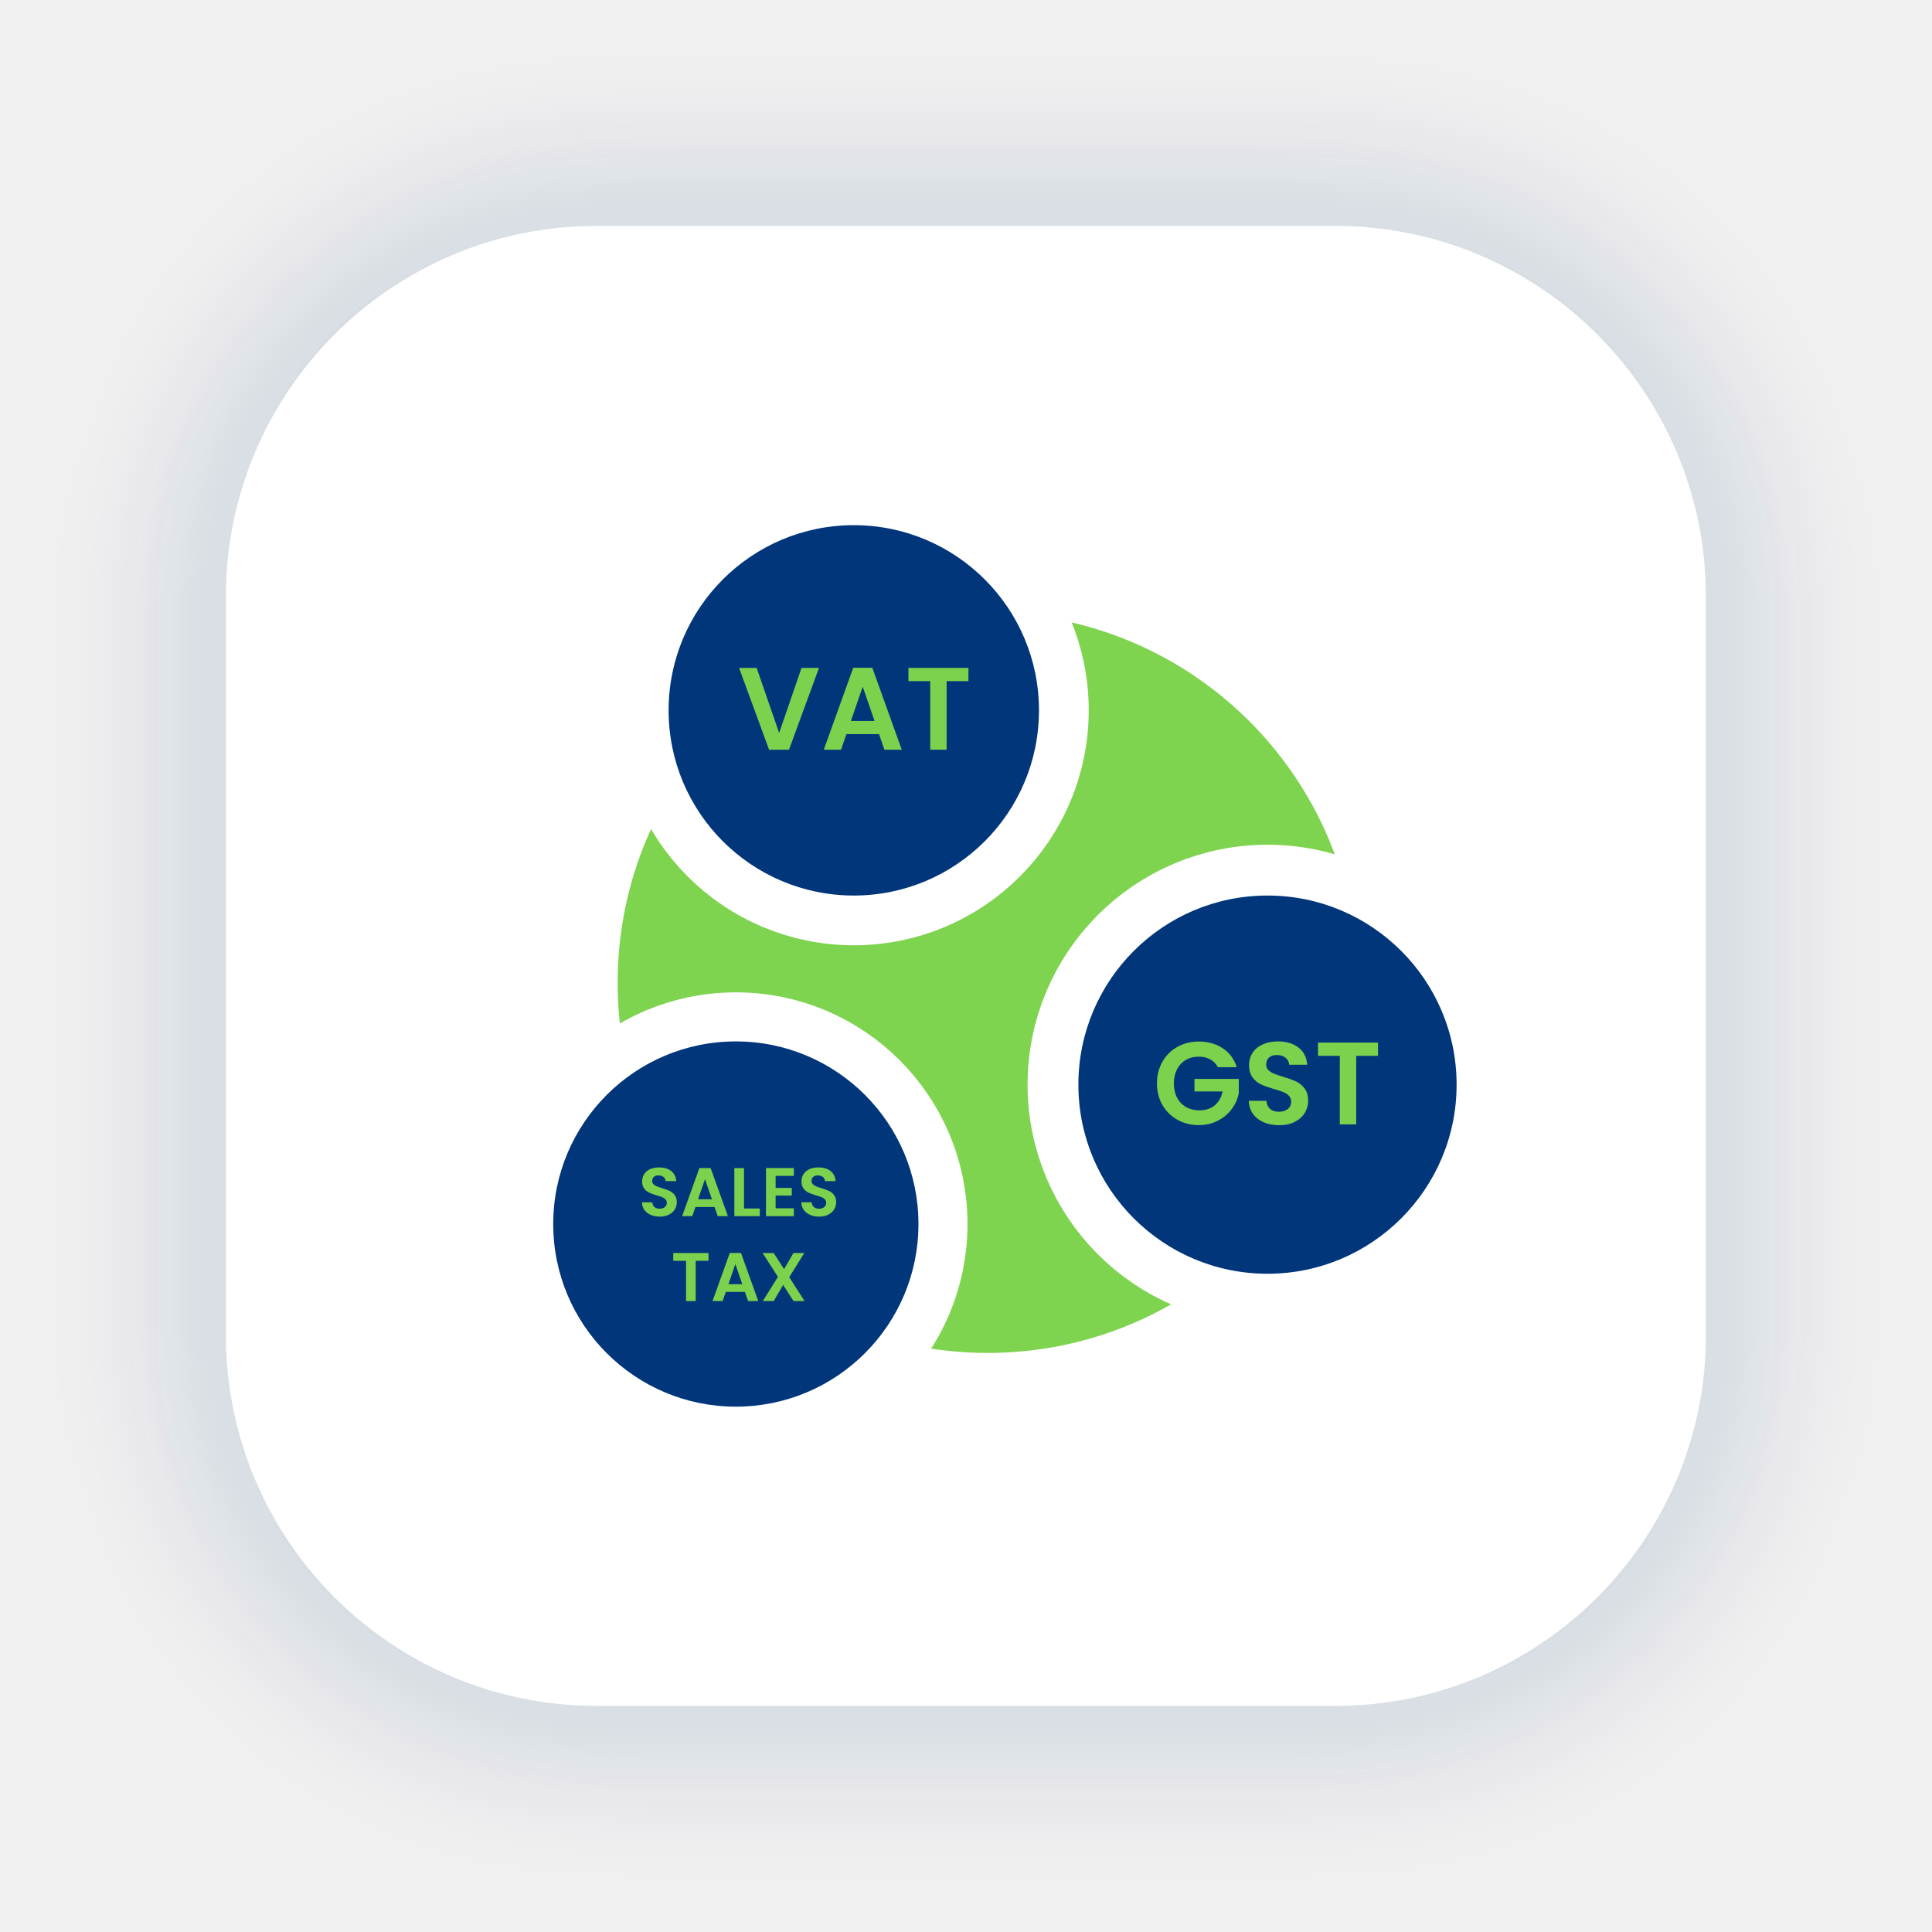
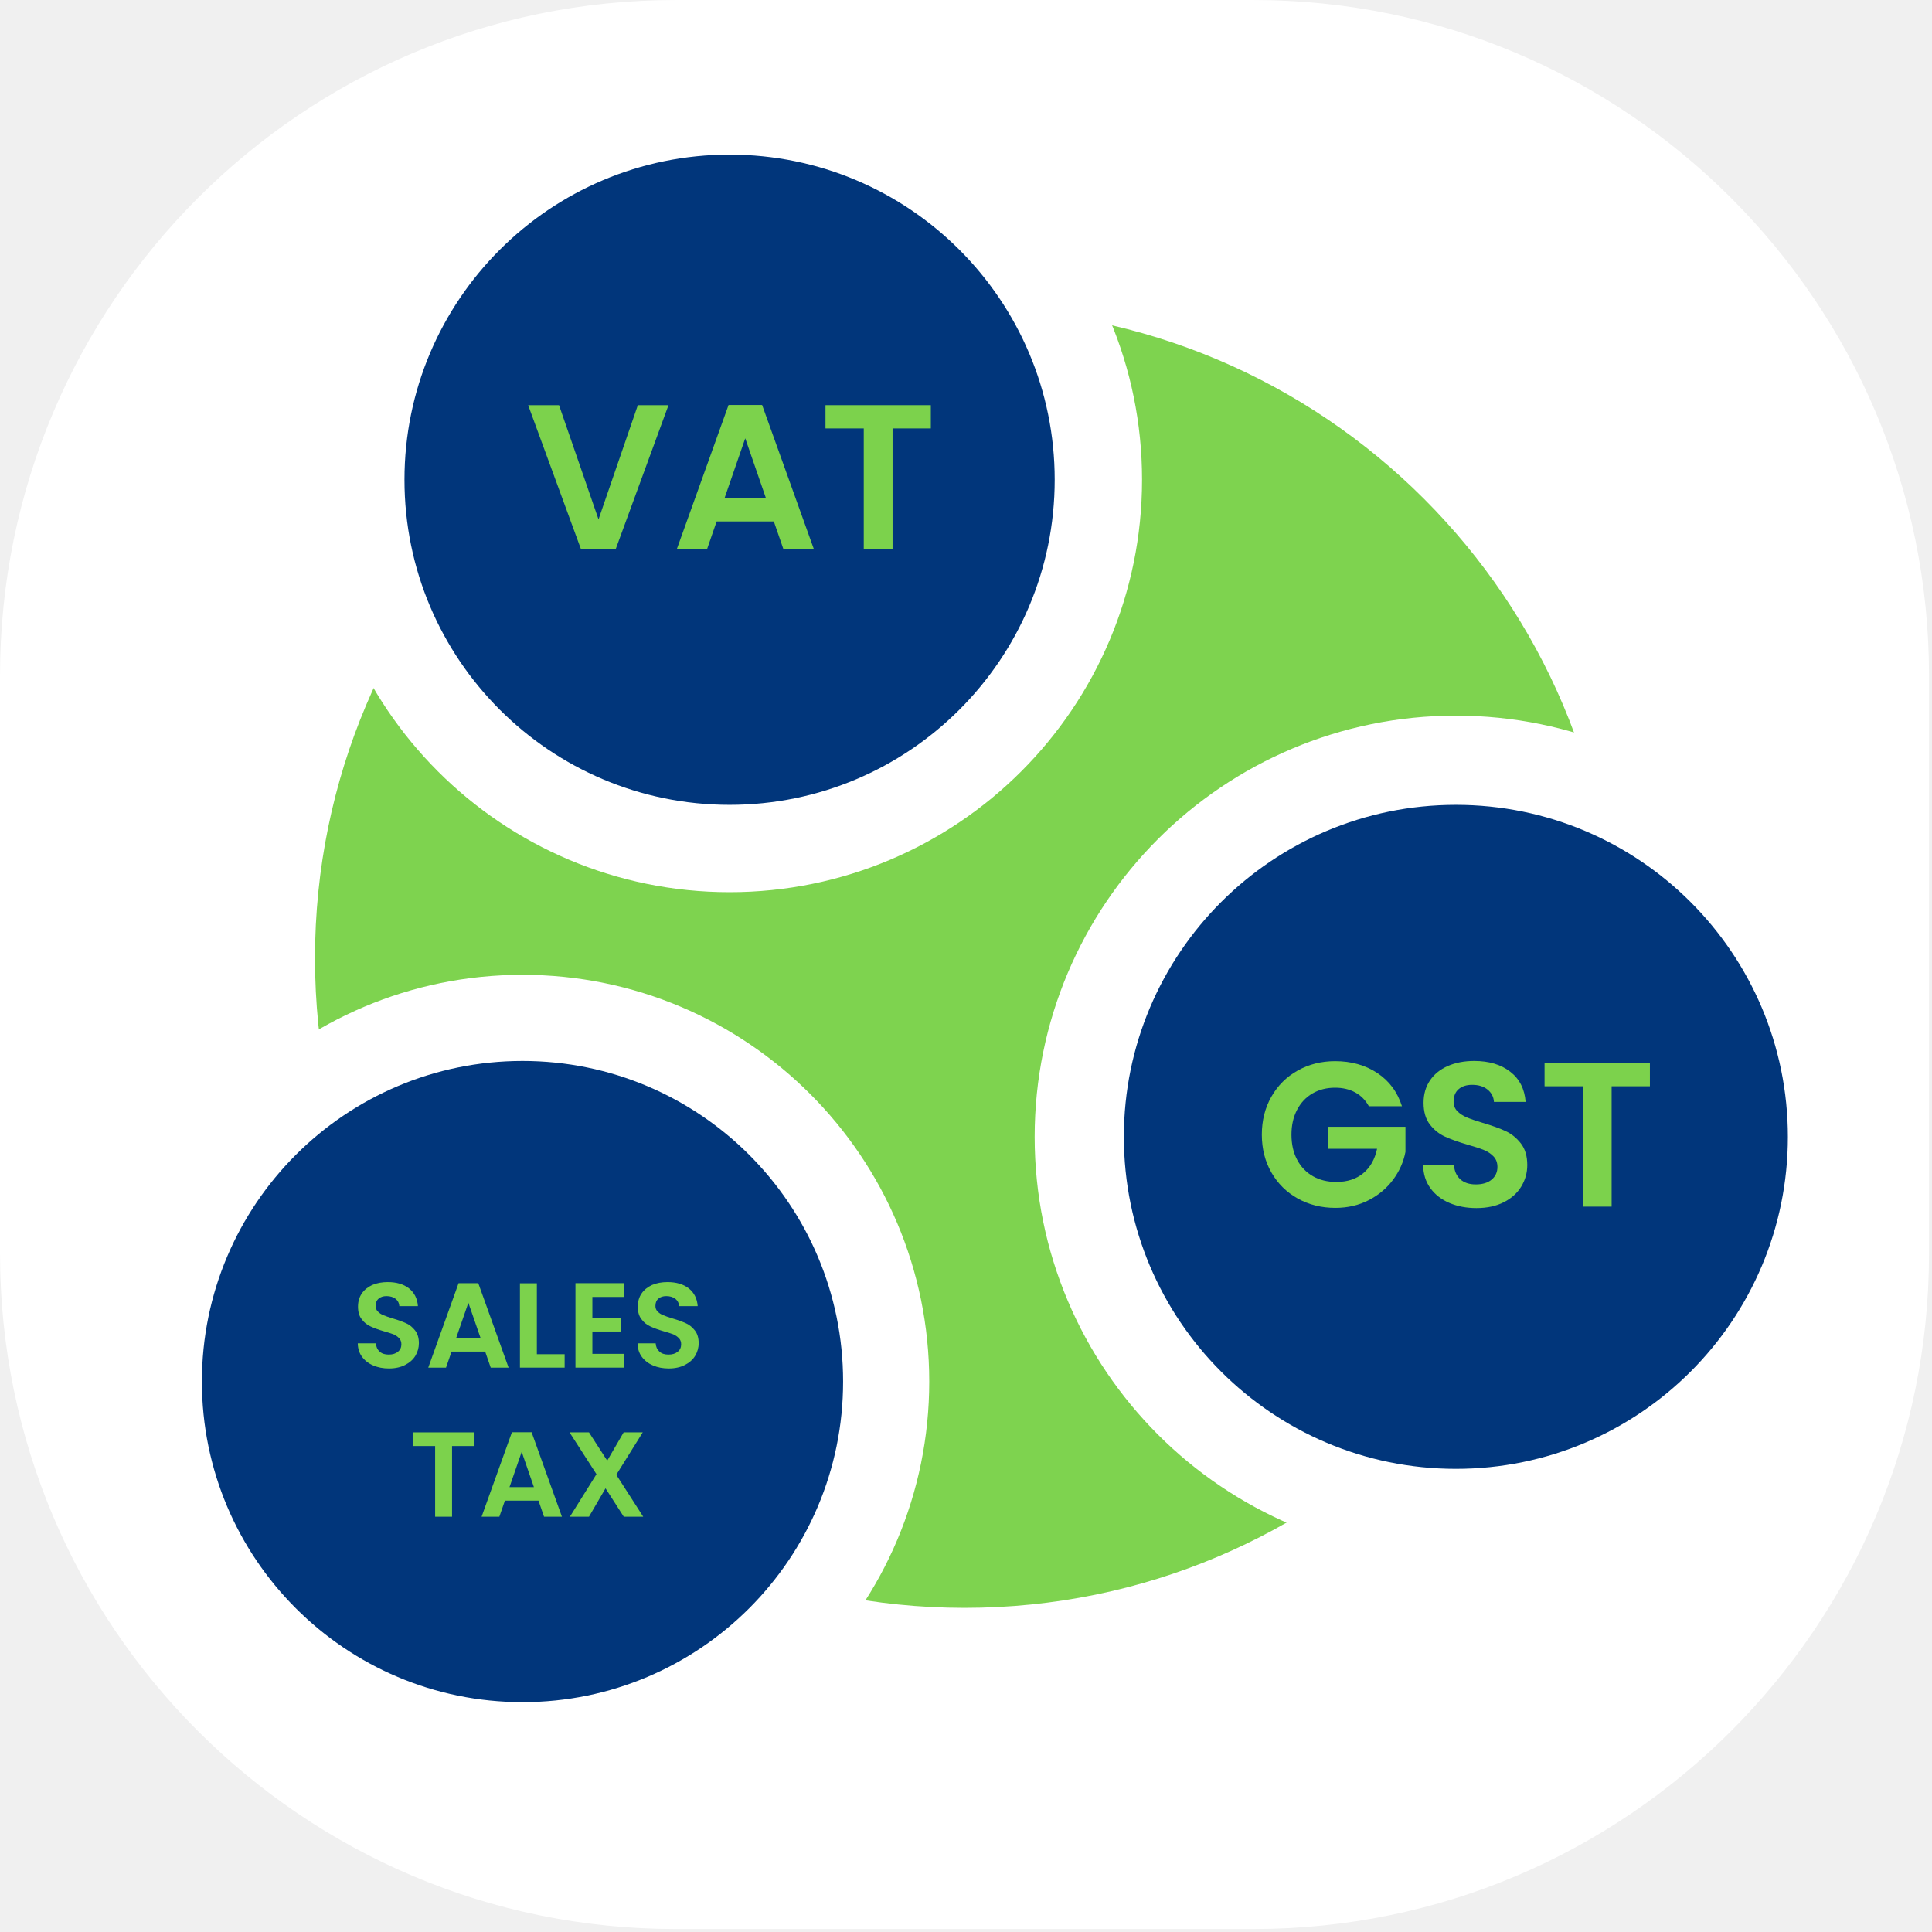
- <svg xmlns="http://www.w3.org/2000/svg" width="100%" height="100%" viewBox="0 0 494 494" version="1.1" xml:space="preserve" style="fill-rule:evenodd;clip-rule:evenodd;stroke-linejoin:round;stroke-miterlimit:0.73;">
+ <svg xmlns="http://www.w3.org/2000/svg" width="100%" height="100%" viewBox="0 0 379 379" version="1.1" xml:space="preserve" style="fill-rule:evenodd;clip-rule:evenodd;stroke-linejoin:round;stroke-miterlimit:0.73;">
  <g>
    <g>
-       <g style="filter:url(#_Effect1);">
-         <path d="M435.953,152.488L435.953,341.465C435.953,393.614 393.614,435.953 341.465,435.953L152.488,435.953C100.339,435.953 58,393.614 58,341.465L58,152.488C58,100.339 100.339,58 152.488,58L341.465,58C393.614,58 435.953,100.339 435.953,152.488Z" style="fill:none;stroke:rgb(1,55,125);stroke-opacity:0.2;stroke-width:20px;" />
-       </g>
-       <path d="M435.953,152.488L435.953,341.465C435.953,393.614 393.614,435.953 341.465,435.953L152.488,435.953C100.339,435.953 58,393.614 58,341.465L58,152.488C58,100.339 100.339,58 152.488,58L341.465,58C393.614,58 435.953,100.339 435.953,152.488Z" style="fill:white;stroke:white;stroke-width:0.46px;" />
+       <path d="M378.185,132.516L378.185,245.902C378.185,318.911 318.911,378.185 245.902,378.185L132.516,378.185C59.507,378.185 0.232,318.911 0.232,245.902L0.232,132.516C0.232,59.507 59.507,0.232 132.516,0.232L245.902,0.232C318.911,0.232 378.185,59.507 378.185,132.516Z" style="fill:white;stroke:white;stroke-width:0.46px;" />
    </g>
    <g>
-       <circle cx="252.545" cy="251.319" r="94.617" style="fill:rgb(126,211,79);" />
-       <circle cx="218.31" cy="181.633" r="47.35" style="fill:none;stroke:white;stroke-width:25.44px;stroke-linecap:round;stroke-miterlimit:0.349;" />
-       <circle cx="218.31" cy="181.633" r="47.35" style="fill:rgb(1,54,123);" />
-       <circle cx="188.15" cy="312.977" r="46.694" style="fill:none;stroke:white;stroke-width:25.09px;stroke-linecap:round;stroke-miterlimit:0.349;" />
-       <circle cx="188.15" cy="312.977" r="46.694" style="fill:rgb(1,54,123);" />
-       <circle cx="324.09" cy="277.337" r="48.354" style="fill:none;stroke:white;stroke-width:25.98px;stroke-linecap:round;stroke-miterlimit:0.349;" />
-       <circle cx="324.09" cy="277.337" r="48.354" style="fill:rgb(1,54,123);" />
-       <path d="M311.413,272.877C310.933,271.998 310.274,271.328 309.435,270.869C308.596,270.409 307.617,270.179 306.498,270.179C305.26,270.179 304.161,270.459 303.202,271.019C302.243,271.578 301.493,272.377 300.954,273.416C300.415,274.455 300.145,275.654 300.145,277.012C300.145,278.411 300.42,279.629 300.969,280.668C301.518,281.707 302.283,282.506 303.262,283.066C304.241,283.625 305.379,283.905 306.678,283.905C308.276,283.905 309.585,283.48 310.604,282.631C311.623,281.782 312.292,280.598 312.612,279.08L305.419,279.08L305.419,275.873L316.747,275.873L316.747,279.53C316.468,280.988 315.868,282.337 314.949,283.575C314.03,284.814 312.846,285.808 311.398,286.557C309.95,287.306 308.326,287.681 306.528,287.681C304.51,287.681 302.687,287.226 301.059,286.317C299.431,285.408 298.152,284.145 297.223,282.526C296.294,280.908 295.829,279.07 295.829,277.012C295.829,274.954 296.294,273.111 297.223,271.483C298.152,269.855 299.431,268.586 301.059,267.677C302.687,266.768 304.5,266.314 306.498,266.314C308.856,266.314 310.904,266.888 312.642,268.037C314.38,269.186 315.579,270.799 316.238,272.877L311.413,272.877Z" style="fill:rgb(124,210,76);fill-rule:nonzero;" />
-       <path d="M327.086,287.711C325.628,287.711 324.314,287.461 323.146,286.962C321.977,286.462 321.053,285.743 320.374,284.804C319.694,283.865 319.345,282.756 319.325,281.478L323.82,281.478C323.88,282.337 324.184,283.016 324.734,283.515C325.283,284.015 326.038,284.265 326.996,284.265C327.975,284.265 328.745,284.03 329.304,283.56C329.863,283.091 330.143,282.476 330.143,281.717C330.143,281.098 329.953,280.588 329.574,280.189C329.194,279.789 328.72,279.475 328.15,279.245C327.581,279.015 326.797,278.76 325.798,278.481C324.439,278.081 323.335,277.687 322.486,277.297C321.637,276.907 320.908,276.318 320.299,275.529C319.689,274.74 319.385,273.686 319.385,272.367C319.385,271.128 319.694,270.05 320.314,269.131C320.933,268.212 321.802,267.507 322.921,267.018C324.04,266.528 325.318,266.284 326.757,266.284C328.914,266.284 330.668,266.808 332.016,267.857C333.365,268.906 334.109,270.369 334.249,272.247L329.634,272.247C329.594,271.528 329.289,270.934 328.72,270.464C328.15,269.995 327.396,269.76 326.457,269.76C325.638,269.76 324.984,269.97 324.494,270.389C324.005,270.809 323.76,271.418 323.76,272.217C323.76,272.777 323.945,273.241 324.314,273.611C324.684,273.98 325.143,274.28 325.693,274.51C326.242,274.74 327.016,275.004 328.015,275.304C329.374,275.704 330.483,276.103 331.342,276.503C332.201,276.902 332.94,277.502 333.56,278.301C334.179,279.1 334.489,280.149 334.489,281.448C334.489,282.566 334.199,283.605 333.619,284.564C333.04,285.523 332.191,286.287 331.072,286.857C329.953,287.426 328.625,287.711 327.086,287.711Z" style="fill:rgb(124,210,76);fill-rule:nonzero;" />
-       <path d="M352.35,266.583L352.35,269.97L346.776,269.97L346.776,287.501L342.58,287.501L342.58,269.97L337.006,269.97L337.006,266.583L352.35,266.583Z" style="fill:rgb(124,210,76);fill-rule:nonzero;" />
-       <g transform="matrix(0.187171,0,0,0.187171,-5074.37,-31271.9)">
+       <circle cx="189.234" cy="187.971" r="127.441" style="fill:rgb(126,211,79);" />
+       <circle cx="143.123" cy="94.11" r="63.777" style="fill:none;stroke:white;stroke-width:34.27px;stroke-linecap:round;stroke-miterlimit:0.349;" />
+       <circle cx="143.123" cy="94.11" r="63.777" style="fill:rgb(1,54,123);" />
+       <circle cx="102.499" cy="271.019" r="62.892" style="fill:none;stroke:white;stroke-width:33.8px;stroke-linecap:round;stroke-miterlimit:0.349;" />
+       <circle cx="102.499" cy="271.019" r="62.892" style="fill:rgb(1,54,123);" />
+       <circle cx="285.598" cy="223.016" r="65.129" style="fill:none;stroke:white;stroke-width:35px;stroke-linecap:round;stroke-miterlimit:0.349;" />
+       <circle cx="285.598" cy="223.016" r="65.129" style="fill:rgb(1,54,123);" />
+       <path d="M268.523,217.007C267.877,215.823 266.989,214.922 265.859,214.303C264.729,213.684 263.41,213.375 261.904,213.375C260.235,213.375 258.755,213.751 257.463,214.505C256.172,215.258 255.163,216.335 254.436,217.734C253.71,219.133 253.346,220.748 253.346,222.578C253.346,224.461 253.716,226.103 254.456,227.502C255.196,228.902 256.226,229.978 257.544,230.731C258.863,231.485 260.397,231.862 262.146,231.862C264.299,231.862 266.061,231.29 267.433,230.146C268.806,229.002 269.707,227.408 270.138,225.363L260.45,225.363L260.45,221.044L275.708,221.044L275.708,225.968C275.331,227.933 274.524,229.749 273.286,231.418C272.048,233.086 270.454,234.425 268.503,235.434C266.552,236.443 264.366,236.948 261.944,236.948C259.226,236.948 256.771,236.335 254.577,235.111C252.384,233.887 250.662,232.185 249.411,230.005C248.159,227.825 247.534,225.349 247.534,222.578C247.534,219.806 248.159,217.324 249.411,215.131C250.662,212.937 252.384,211.229 254.577,210.004C256.771,208.78 259.213,208.168 261.904,208.168C265.079,208.168 267.837,208.941 270.178,210.489C272.519,212.036 274.134,214.209 275.022,217.007L268.523,217.007Z" style="fill:rgb(124,210,76);fill-rule:nonzero;" />
+       <path d="M289.634,236.988C287.67,236.988 285.9,236.652 284.326,235.979C282.752,235.306 281.507,234.337 280.592,233.073C279.677,231.808 279.206,230.314 279.18,228.592L285.234,228.592C285.315,229.749 285.725,230.664 286.465,231.337C287.205,232.01 288.221,232.346 289.513,232.346C290.831,232.346 291.867,232.03 292.621,231.397C293.374,230.765 293.751,229.938 293.751,228.915C293.751,228.081 293.495,227.395 292.984,226.856C292.473,226.318 291.834,225.894 291.067,225.585C290.3,225.275 289.244,224.932 287.898,224.556C286.068,224.017 284.582,223.486 283.438,222.961C282.294,222.436 281.312,221.643 280.491,220.58C279.671,219.517 279.26,218.097 279.26,216.321C279.26,214.653 279.677,213.2 280.512,211.962C281.346,210.724 282.516,209.775 284.023,209.116C285.53,208.457 287.252,208.127 289.19,208.127C292.096,208.127 294.458,208.834 296.274,210.246C298.09,211.659 299.093,213.63 299.281,216.16L293.065,216.16C293.011,215.191 292.601,214.39 291.834,213.758C291.067,213.126 290.051,212.81 288.786,212.81C287.683,212.81 286.802,213.092 286.142,213.657C285.483,214.222 285.153,215.043 285.153,216.119C285.153,216.873 285.402,217.499 285.9,217.996C286.398,218.494 287.017,218.898 287.757,219.207C288.497,219.517 289.54,219.873 290.885,220.277C292.715,220.815 294.209,221.353 295.366,221.892C296.523,222.43 297.518,223.237 298.353,224.313C299.187,225.39 299.604,226.803 299.604,228.552C299.604,230.059 299.214,231.458 298.433,232.75C297.653,234.041 296.509,235.071 295.002,235.838C293.495,236.604 291.706,236.988 289.634,236.988Z" style="fill:rgb(124,210,76);fill-rule:nonzero;" />
+       <path d="M323.661,208.531L323.661,213.092L316.153,213.092L316.153,236.705L310.502,236.705L310.502,213.092L302.995,213.092L302.995,208.531L323.661,208.531Z" style="fill:rgb(124,210,76);fill-rule:nonzero;" />
+       <g transform="matrix(0.252102,0,0,0.252102,-6985.62,-42270.9)">
        <g transform="matrix(94.0002,0,0,94.0002,27983.1,168738)">
          <path d="M0.31,0.007C0.261,0.007 0.218,-0.001 0.179,-0.018C0.139,-0.035 0.109,-0.059 0.086,-0.09C0.063,-0.121 0.052,-0.158 0.051,-0.201L0.201,-0.201C0.203,-0.172 0.213,-0.15 0.232,-0.133C0.25,-0.116 0.275,-0.108 0.307,-0.108C0.34,-0.108 0.365,-0.116 0.384,-0.132C0.403,-0.147 0.412,-0.168 0.412,-0.193C0.412,-0.214 0.406,-0.231 0.393,-0.244C0.38,-0.257 0.365,-0.268 0.346,-0.276C0.327,-0.283 0.3,-0.292 0.267,-0.301C0.222,-0.314 0.185,-0.328 0.157,-0.341C0.128,-0.354 0.104,-0.373 0.084,-0.4C0.063,-0.426 0.053,-0.461 0.053,-0.505C0.053,-0.546 0.063,-0.582 0.084,-0.613C0.105,-0.644 0.134,-0.667 0.171,-0.684C0.208,-0.7 0.251,-0.708 0.299,-0.708C0.371,-0.708 0.43,-0.691 0.475,-0.656C0.52,-0.62 0.544,-0.572 0.549,-0.509L0.395,-0.509C0.394,-0.533 0.384,-0.553 0.365,-0.569C0.345,-0.584 0.32,-0.592 0.289,-0.592C0.262,-0.592 0.24,-0.585 0.224,-0.571C0.207,-0.557 0.199,-0.537 0.199,-0.51C0.199,-0.491 0.205,-0.476 0.218,-0.464C0.23,-0.451 0.245,-0.441 0.264,-0.434C0.282,-0.426 0.308,-0.417 0.341,-0.407C0.386,-0.394 0.423,-0.38 0.452,-0.367C0.481,-0.354 0.505,-0.334 0.526,-0.307C0.547,-0.28 0.557,-0.245 0.557,-0.202C0.557,-0.165 0.547,-0.13 0.528,-0.098C0.509,-0.066 0.48,-0.041 0.443,-0.022C0.406,-0.003 0.361,0.007 0.31,0.007Z" style="fill:rgb(124,210,76);fill-rule:nonzero;" />
        </g>
        <g transform="matrix(94.0002,0,0,94.0002,28040.3,168738)">
          <path d="M0.497,-0.133L0.219,-0.133L0.173,-0L0.026,-0L0.277,-0.699L0.44,-0.699L0.691,-0L0.543,-0L0.497,-0.133ZM0.459,-0.245L0.358,-0.537L0.257,-0.245L0.459,-0.245Z" style="fill:rgb(124,210,76);fill-rule:nonzero;" />
        </g>
        <g transform="matrix(94.0002,0,0,94.0002,28107.6,168738)">
          <path d="M0.209,-0.111L0.439,-0.111L0.439,-0L0.069,-0L0.069,-0.698L0.209,-0.698L0.209,-0.111Z" style="fill:rgb(124,210,76);fill-rule:nonzero;" />
        </g>
        <g transform="matrix(94.0002,0,0,94.0002,28150.8,168738)">
          <path d="M0.209,-0.585L0.209,-0.41L0.444,-0.41L0.444,-0.299L0.209,-0.299L0.209,-0.114L0.474,-0.114L0.474,-0L0.069,-0L0.069,-0.699L0.474,-0.699L0.474,-0.585L0.209,-0.585Z" style="fill:rgb(124,210,76);fill-rule:nonzero;" />
        </g>
        <g transform="matrix(94.0002,0,0,94.0002,28200.8,168738)">
          <path d="M0.31,0.007C0.261,0.007 0.218,-0.001 0.179,-0.018C0.139,-0.035 0.109,-0.059 0.086,-0.09C0.063,-0.121 0.052,-0.158 0.051,-0.201L0.201,-0.201C0.203,-0.172 0.213,-0.15 0.232,-0.133C0.25,-0.116 0.275,-0.108 0.307,-0.108C0.34,-0.108 0.365,-0.116 0.384,-0.132C0.403,-0.147 0.412,-0.168 0.412,-0.193C0.412,-0.214 0.406,-0.231 0.393,-0.244C0.38,-0.257 0.365,-0.268 0.346,-0.276C0.327,-0.283 0.3,-0.292 0.267,-0.301C0.222,-0.314 0.185,-0.328 0.157,-0.341C0.128,-0.354 0.104,-0.373 0.084,-0.4C0.063,-0.426 0.053,-0.461 0.053,-0.505C0.053,-0.546 0.063,-0.582 0.084,-0.613C0.105,-0.644 0.134,-0.667 0.171,-0.684C0.208,-0.7 0.251,-0.708 0.299,-0.708C0.371,-0.708 0.43,-0.691 0.475,-0.656C0.52,-0.62 0.544,-0.572 0.549,-0.509L0.395,-0.509C0.394,-0.533 0.384,-0.553 0.365,-0.569C0.345,-0.584 0.32,-0.592 0.289,-0.592C0.262,-0.592 0.24,-0.585 0.224,-0.571C0.207,-0.557 0.199,-0.537 0.199,-0.51C0.199,-0.491 0.205,-0.476 0.218,-0.464C0.23,-0.451 0.245,-0.441 0.264,-0.434C0.282,-0.426 0.308,-0.417 0.341,-0.407C0.386,-0.394 0.423,-0.38 0.452,-0.367C0.481,-0.354 0.505,-0.334 0.526,-0.307C0.547,-0.28 0.557,-0.245 0.557,-0.202C0.557,-0.165 0.547,-0.13 0.528,-0.098C0.509,-0.066 0.48,-0.041 0.443,-0.022C0.406,-0.003 0.361,0.007 0.31,0.007Z" style="fill:rgb(124,210,76);fill-rule:nonzero;" />
        </g>
        <g transform="matrix(94.0002,0,0,94.0002,28027.6,168854)">
          <path d="M0.544,-0.698L0.544,-0.585L0.358,-0.585L0.358,-0L0.218,-0L0.218,-0.585L0.032,-0.585L0.032,-0.698L0.544,-0.698Z" style="fill:rgb(124,210,76);fill-rule:nonzero;" />
        </g>
        <g transform="matrix(94.0002,0,0,94.0002,28081.8,168854)">
          <path d="M0.497,-0.133L0.219,-0.133L0.173,-0L0.026,-0L0.277,-0.699L0.44,-0.699L0.691,-0L0.543,-0L0.497,-0.133ZM0.459,-0.245L0.358,-0.537L0.257,-0.245L0.459,-0.245Z" style="fill:rgb(124,210,76);fill-rule:nonzero;" />
        </g>
        <g transform="matrix(94.0002,0,0,94.0002,28149.1,168854)">
          <path d="M0.487,-0L0.336,-0.235L0.199,-0L0.041,-0L0.261,-0.352L0.038,-0.698L0.199,-0.698L0.35,-0.464L0.486,-0.698L0.644,-0.698L0.425,-0.347L0.648,-0L0.487,-0Z" style="fill:rgb(124,210,76);fill-rule:nonzero;" />
        </g>
      </g>
-       <path d="M209.412,170.774L201.74,191.692L196.645,191.692L188.973,170.774L193.469,170.774L199.222,187.406L204.946,170.774L209.412,170.774Z" style="fill:rgb(124,210,76);fill-rule:nonzero;" />
-       <path d="M224.755,187.706L216.424,187.706L215.046,191.692L210.64,191.692L218.162,170.744L223.047,170.744L230.569,191.692L226.134,191.692L224.755,187.706ZM223.617,184.35L220.59,175.599L217.563,184.35L223.617,184.35Z" style="fill:rgb(124,210,76);fill-rule:nonzero;" />
-       <path d="M247.621,170.774L247.621,174.16L242.047,174.16L242.047,191.692L237.852,191.692L237.852,174.16L232.277,174.16L232.277,170.774L247.621,170.774Z" style="fill:rgb(124,210,76);fill-rule:nonzero;" />
+       <path d="M131.137,79.485L120.804,107.659L113.942,107.659L103.608,79.485L109.663,79.485L117.413,101.887L125.123,79.485L131.137,79.485Z" style="fill:rgb(124,210,76);fill-rule:nonzero;" />
+       <path d="M151.804,102.291L140.582,102.291L138.726,107.659L132.792,107.659L142.923,79.444L149.503,79.444L159.634,107.659L153.66,107.659L151.804,102.291ZM150.27,97.77L146.193,85.983L142.116,97.77L150.27,97.77Z" style="fill:rgb(124,210,76);fill-rule:nonzero;" />
+       <path d="M182.602,79.485L182.602,84.046L175.094,84.046L175.094,107.659L169.443,107.659L169.443,84.046L161.935,84.046L161.935,79.485L182.602,79.485Z" style="fill:rgb(124,210,76);fill-rule:nonzero;" />
    </g>
  </g>
-   <defs>
-     <filter id="_Effect1" filterUnits="userSpaceOnUse" x="-48" y="-48" width="589.953" height="589.953">
-       <feGaussianBlur in="SourceGraphic" stdDeviation="16" />
-     </filter>
-   </defs>
</svg>
